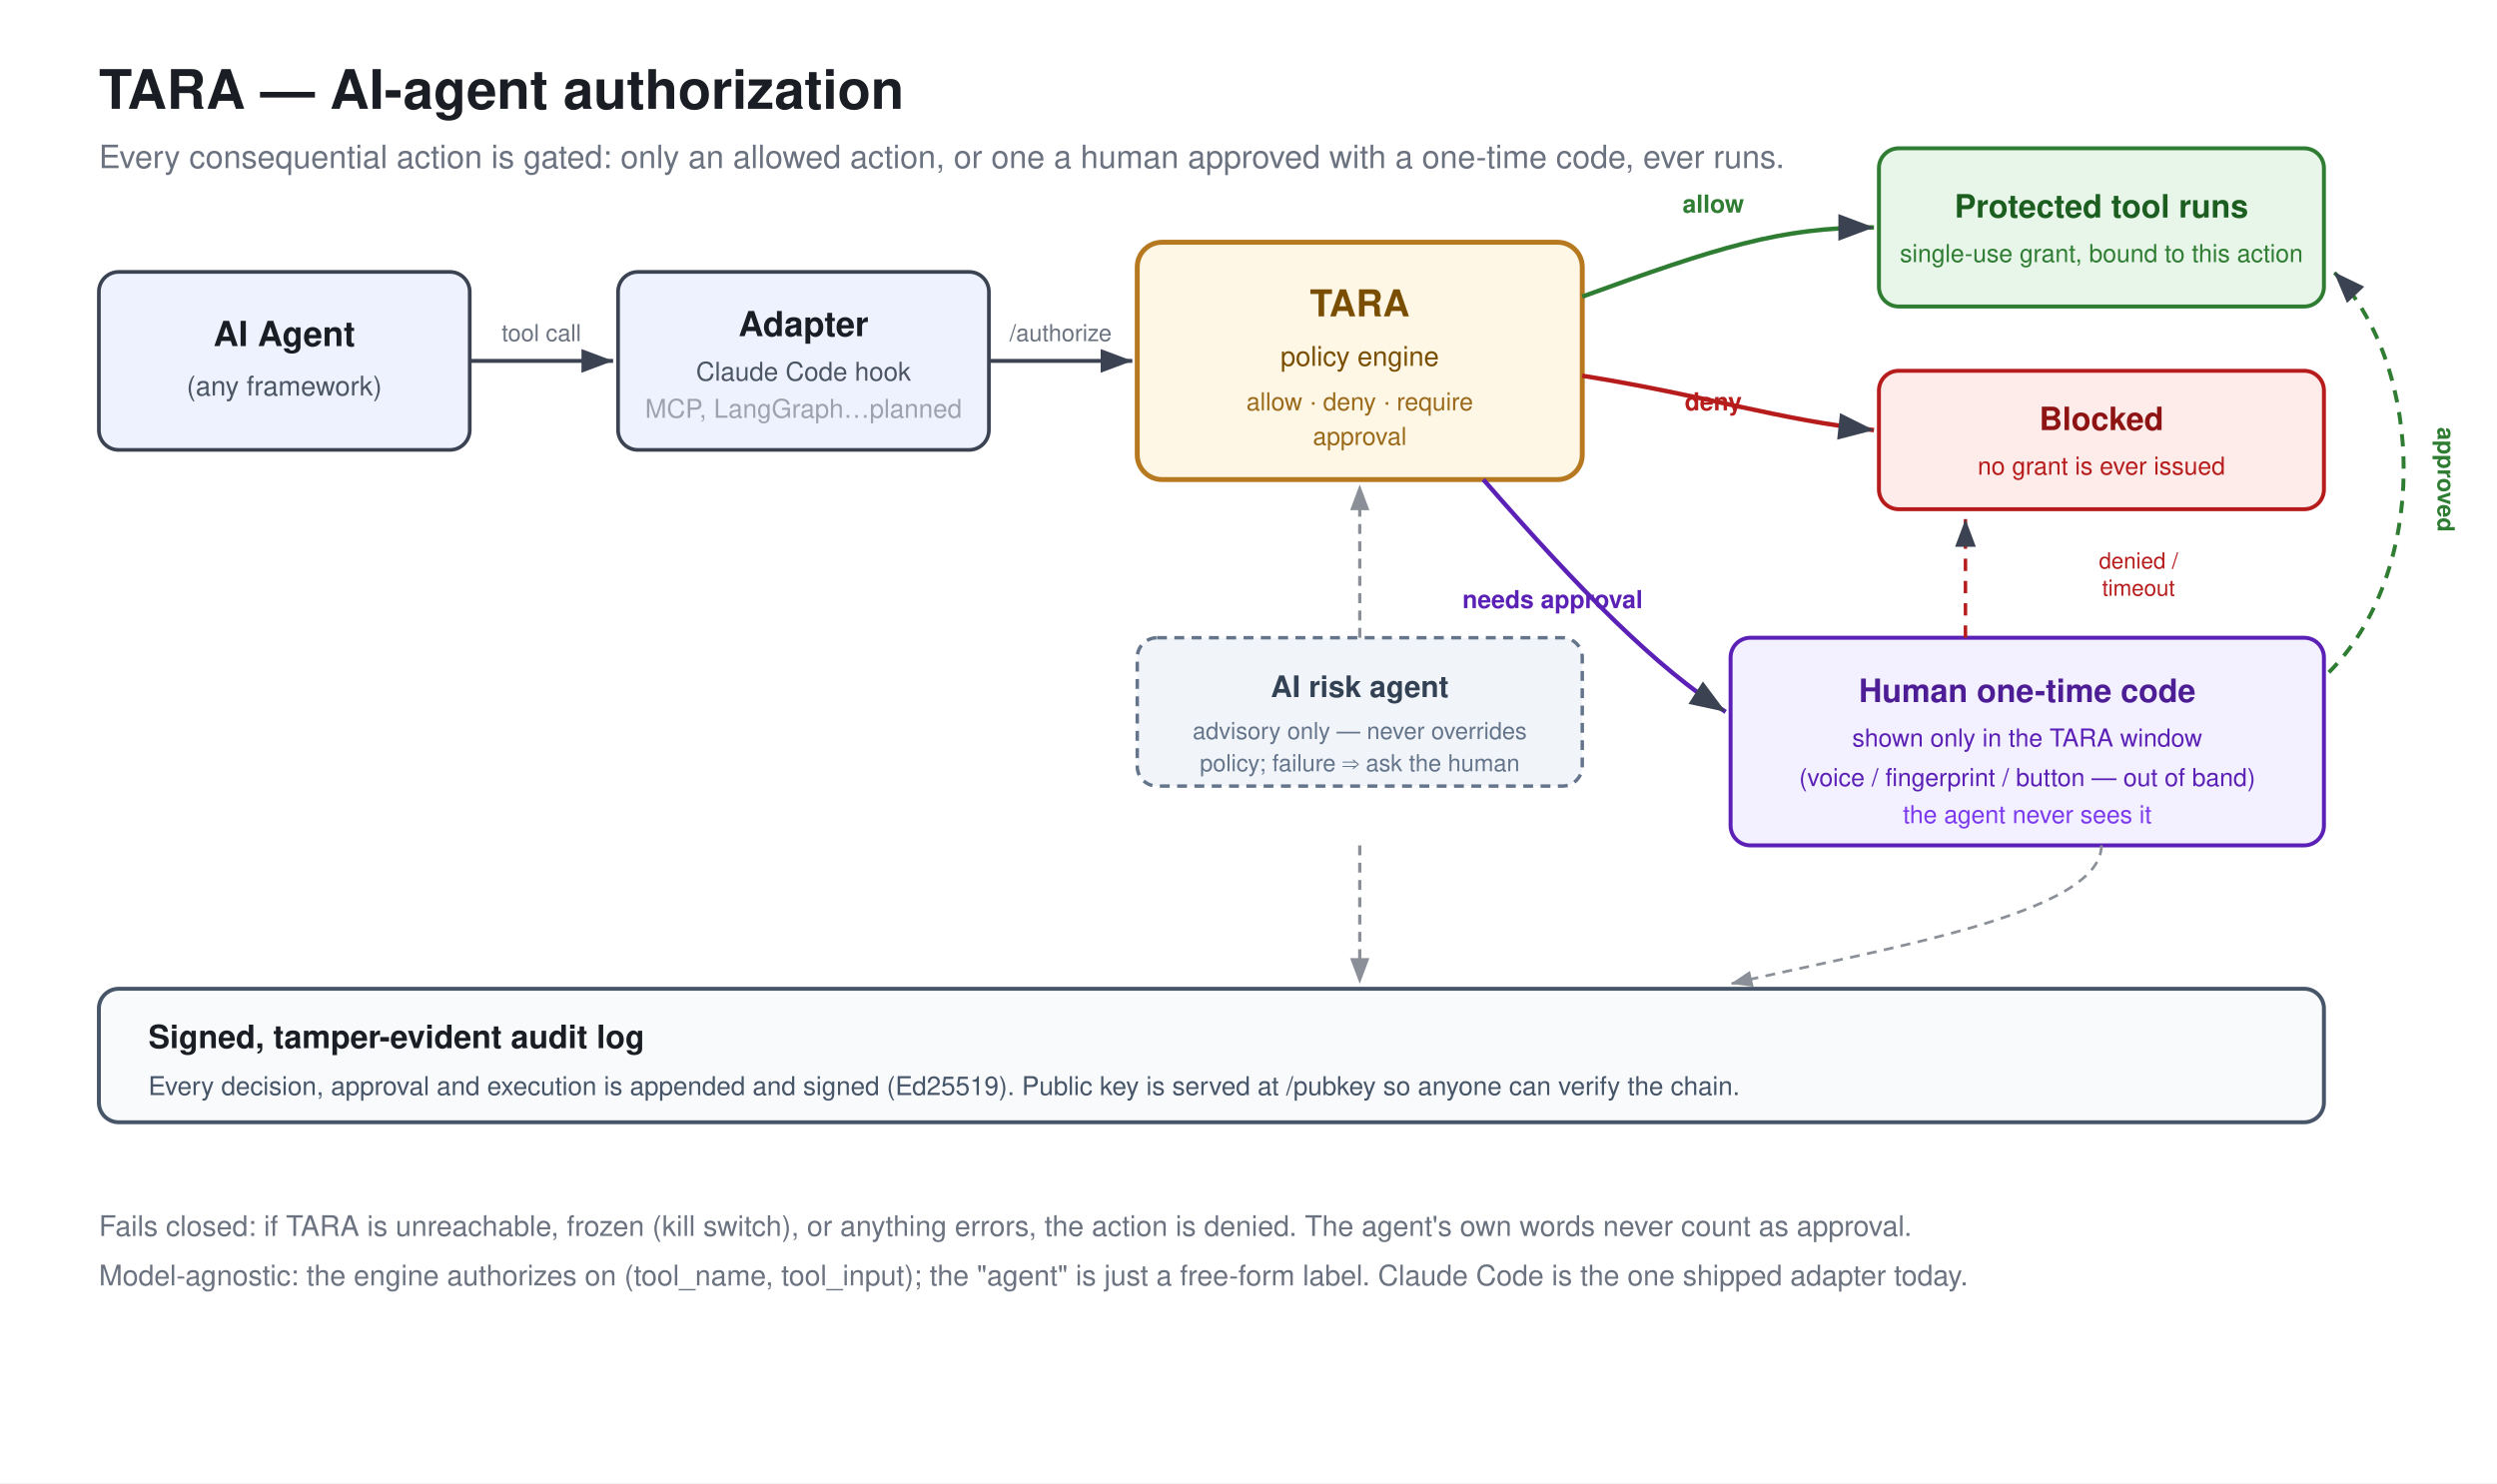
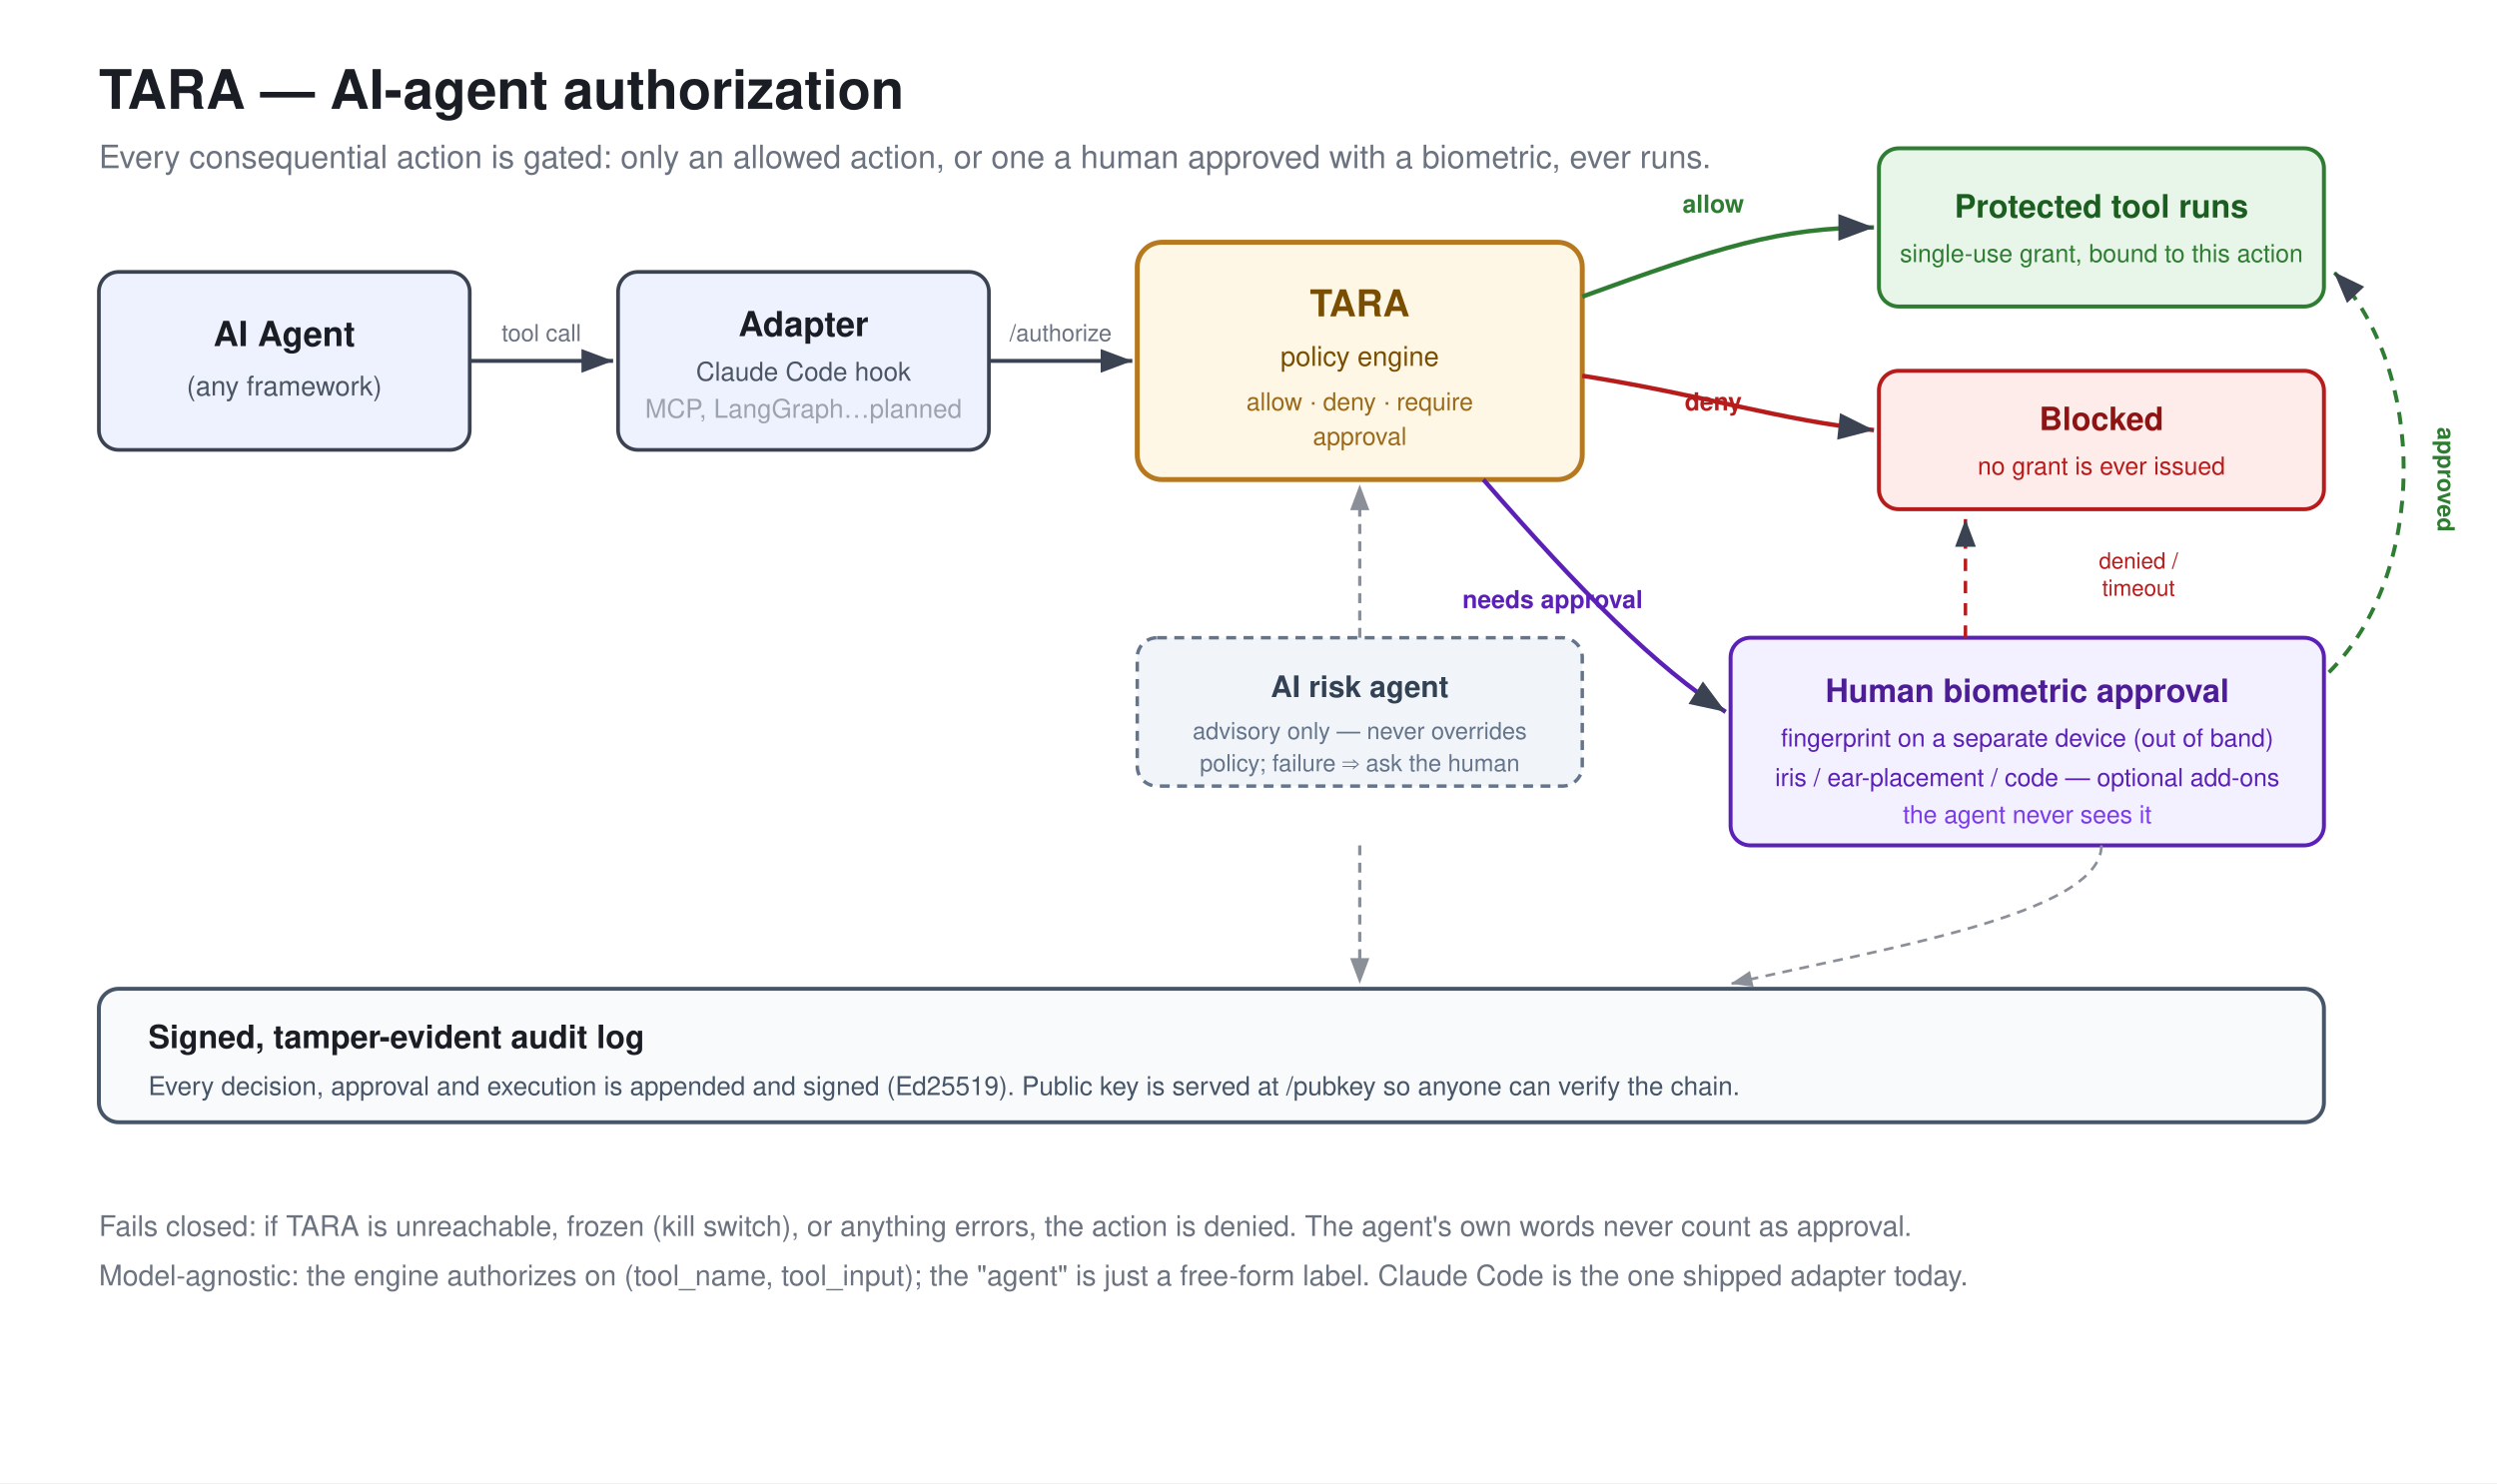
<svg xmlns="http://www.w3.org/2000/svg" viewBox="0 0 1010 600" font-family="Segoe UI, Helvetica, Arial, sans-serif" role="img" aria-label="TARA architecture: an AI agent's tool call passes through an adapter to the TARA policy engine, which allows, denies, or requires a human one-time code before a protected tool can run; every decision is written to a signed audit log.">
  <rect x="0" y="0" width="1010" height="600" fill="#ffffff" />
  <defs>
    <marker id="arrow" markerWidth="10" markerHeight="10" refX="8" refY="3" orient="auto" markerUnits="strokeWidth">
      <path d="M0,0 L8,3 L0,6 z" fill="#3b4252" />
    </marker>
    <marker id="arrowDim" markerWidth="10" markerHeight="10" refX="8" refY="3" orient="auto" markerUnits="strokeWidth">
      <path d="M0,0 L8,3 L0,6 z" fill="#8a8f98" />
    </marker>
  </defs>
  <text x="40" y="44" font-size="22" font-weight="700" fill="#1a1d23">TARA — AI-agent authorization</text>
-   <text x="40" y="68" font-size="13" fill="#6b7280">Every consequential action is gated: only an allowed action, or one a human approved with a one-time code, ever runs.</text>
+   <text x="40" y="68" font-size="13" fill="#6b7280">Every consequential action is gated: only an allowed action, or one a human approved with a biometric, ever runs.</text>
  <rect x="40" y="110" width="150" height="72" rx="8" fill="#eef2ff" stroke="#3b4252" stroke-width="1.5" />
  <text x="115" y="140" font-size="14" font-weight="700" fill="#1a1d23" text-anchor="middle">AI Agent</text>
  <text x="115" y="160" font-size="11" fill="#4b5563" text-anchor="middle">(any framework)</text>
  <rect x="250" y="110" width="150" height="72" rx="8" fill="#eef2ff" stroke="#3b4252" stroke-width="1.5" />
  <text x="325" y="136" font-size="14" font-weight="700" fill="#1a1d23" text-anchor="middle">Adapter</text>
  <text x="325" y="154" font-size="10.5" fill="#4b5563" text-anchor="middle">Claude Code hook</text>
  <text x="325" y="169" font-size="10.5" fill="#9ca3af" text-anchor="middle">MCP, LangGraph…planned</text>
  <rect x="460" y="98" width="180" height="96" rx="10" fill="#fff7e6" stroke="#b7791f" stroke-width="2" />
  <text x="550" y="128" font-size="15" font-weight="700" fill="#7a4e00" text-anchor="middle">TARA</text>
  <text x="550" y="148" font-size="11" fill="#7a4e00" text-anchor="middle">policy engine</text>
  <text x="550" y="166" font-size="10" fill="#9a6a1a" text-anchor="middle">allow · deny · require</text>
  <text x="550" y="180" font-size="10" fill="#9a6a1a" text-anchor="middle">approval</text>
  <line x1="190" y1="146" x2="248" y2="146" stroke="#3b4252" stroke-width="1.6" marker-end="url(#arrow)" />
  <text x="219" y="138" font-size="9.5" fill="#6b7280" text-anchor="middle">tool call</text>
  <line x1="400" y1="146" x2="458" y2="146" stroke="#3b4252" stroke-width="1.6" marker-end="url(#arrow)" />
  <text x="429" y="138" font-size="9.5" fill="#6b7280" text-anchor="middle">/authorize</text>
  <rect x="760" y="60" width="180" height="64" rx="8" fill="#e8f5e9" stroke="#2f7d32" stroke-width="1.6" />
  <text x="850" y="88" font-size="13" font-weight="700" fill="#1b5e20" text-anchor="middle">Protected tool runs</text>
  <text x="850" y="106" font-size="10" fill="#2e7d32" text-anchor="middle">single-use grant, bound to this action</text>
  <rect x="760" y="150" width="180" height="56" rx="8" fill="#fdecea" stroke="#b71c1c" stroke-width="1.6" />
  <text x="850" y="174" font-size="13" font-weight="700" fill="#8e1414" text-anchor="middle">Blocked</text>
  <text x="850" y="192" font-size="10" fill="#b71c1c" text-anchor="middle">no grant is ever issued</text>
  <rect x="700" y="258" width="240" height="84" rx="8" fill="#f3f0ff" stroke="#5b21b6" stroke-width="1.6" />
-   <text x="820" y="284" font-size="13" font-weight="700" fill="#4c1d95" text-anchor="middle">Human one-time code</text>
-   <text x="820" y="302" font-size="10" fill="#5b21b6" text-anchor="middle">shown only in the TARA window</text>
-   <text x="820" y="318" font-size="10" fill="#5b21b6" text-anchor="middle">(voice / fingerprint / button — out of band)</text>
+   <text x="820" y="284" font-size="13" font-weight="700" fill="#4c1d95" text-anchor="middle">Human biometric approval</text>
+   <text x="820" y="302" font-size="10" fill="#5b21b6" text-anchor="middle">fingerprint on a separate device (out of band)</text>
+   <text x="820" y="318" font-size="10" fill="#5b21b6" text-anchor="middle">iris / ear-placement / code — optional add-ons</text>
  <text x="820" y="333" font-size="10" fill="#7c3aed" text-anchor="middle">the agent never sees it</text>
  <path d="M640 120 C 695 100, 720 92, 758 92" fill="none" stroke="#2f7d32" stroke-width="1.8" marker-end="url(#arrow)" />
  <text x="693" y="86" font-size="10" font-weight="700" fill="#2f7d32" text-anchor="middle">allow</text>
  <path d="M640 152 C 690 160, 720 170, 758 174" fill="none" stroke="#b71c1c" stroke-width="1.8" marker-end="url(#arrow)" />
  <text x="693" y="166" font-size="10" font-weight="700" fill="#b71c1c" text-anchor="middle">deny</text>
  <path d="M600 194 C 640 240, 670 270, 698 288" fill="none" stroke="#5b21b6" stroke-width="1.8" marker-end="url(#arrow)" />
  <text x="628" y="246" font-size="10" font-weight="700" fill="#5b21b6" text-anchor="middle">needs approval</text>
  <path d="M942 272 C 982 232, 982 150, 944 110" fill="none" stroke="#2f7d32" stroke-width="1.6" stroke-dasharray="5,4" marker-end="url(#arrow)" />
  <text x="986" y="194" font-size="9.5" font-weight="700" fill="#2f7d32" text-anchor="middle" transform="rotate(90,986,194)">approved</text>
  <path d="M795 258 L 795 210" fill="none" stroke="#b71c1c" stroke-width="1.4" stroke-dasharray="5,4" marker-end="url(#arrow)" />
  <text x="865" y="230" font-size="9" fill="#b71c1c" text-anchor="middle">denied /</text>
  <text x="865" y="241" font-size="9" fill="#b71c1c" text-anchor="middle">timeout</text>
  <rect x="460" y="258" width="180" height="60" rx="8" fill="#f1f5f9" stroke="#64748b" stroke-width="1.4" stroke-dasharray="4,3" />
  <text x="550" y="282" font-size="12" font-weight="700" fill="#334155" text-anchor="middle">AI risk agent</text>
  <text x="550" y="299" font-size="9.5" fill="#64748b" text-anchor="middle">advisory only — never overrides</text>
  <text x="550" y="312" font-size="9.5" fill="#64748b" text-anchor="middle">policy; failure ⇒ ask the human</text>
  <path d="M550 258 L 550 196" fill="none" stroke="#8a8f98" stroke-width="1.3" stroke-dasharray="4,3" marker-end="url(#arrowDim)" />
  <rect x="40" y="400" width="900" height="54" rx="8" fill="#f8fafc" stroke="#475569" stroke-width="1.6" />
  <text x="60" y="424" font-size="13" font-weight="700" fill="#1a1d23">Signed, tamper-evident audit log</text>
  <text x="60" y="443" font-size="10.5" fill="#475569">Every decision, approval and execution is appended and signed (Ed25519). Public key is served at /pubkey so anyone can verify the chain.</text>
  <path d="M550 342 L 550 398" fill="none" stroke="#8a8f98" stroke-width="1.3" stroke-dasharray="4,3" marker-end="url(#arrowDim)" />
  <path d="M850 342 C 850 370, 760 384, 700 398" fill="none" stroke="#8a8f98" stroke-width="1.1" stroke-dasharray="4,3" marker-end="url(#arrowDim)" />
  <text x="40" y="500" font-size="11.5" fill="#6b7280">Fails closed: if TARA is unreachable, frozen (kill switch), or anything errors, the action is denied. The agent's own words never count as approval.</text>
  <text x="40" y="520" font-size="11.5" fill="#6b7280">Model-agnostic: the engine authorizes on (tool_name, tool_input); the "agent" is just a free-form label. Claude Code is the one shipped adapter today.</text>
</svg>
